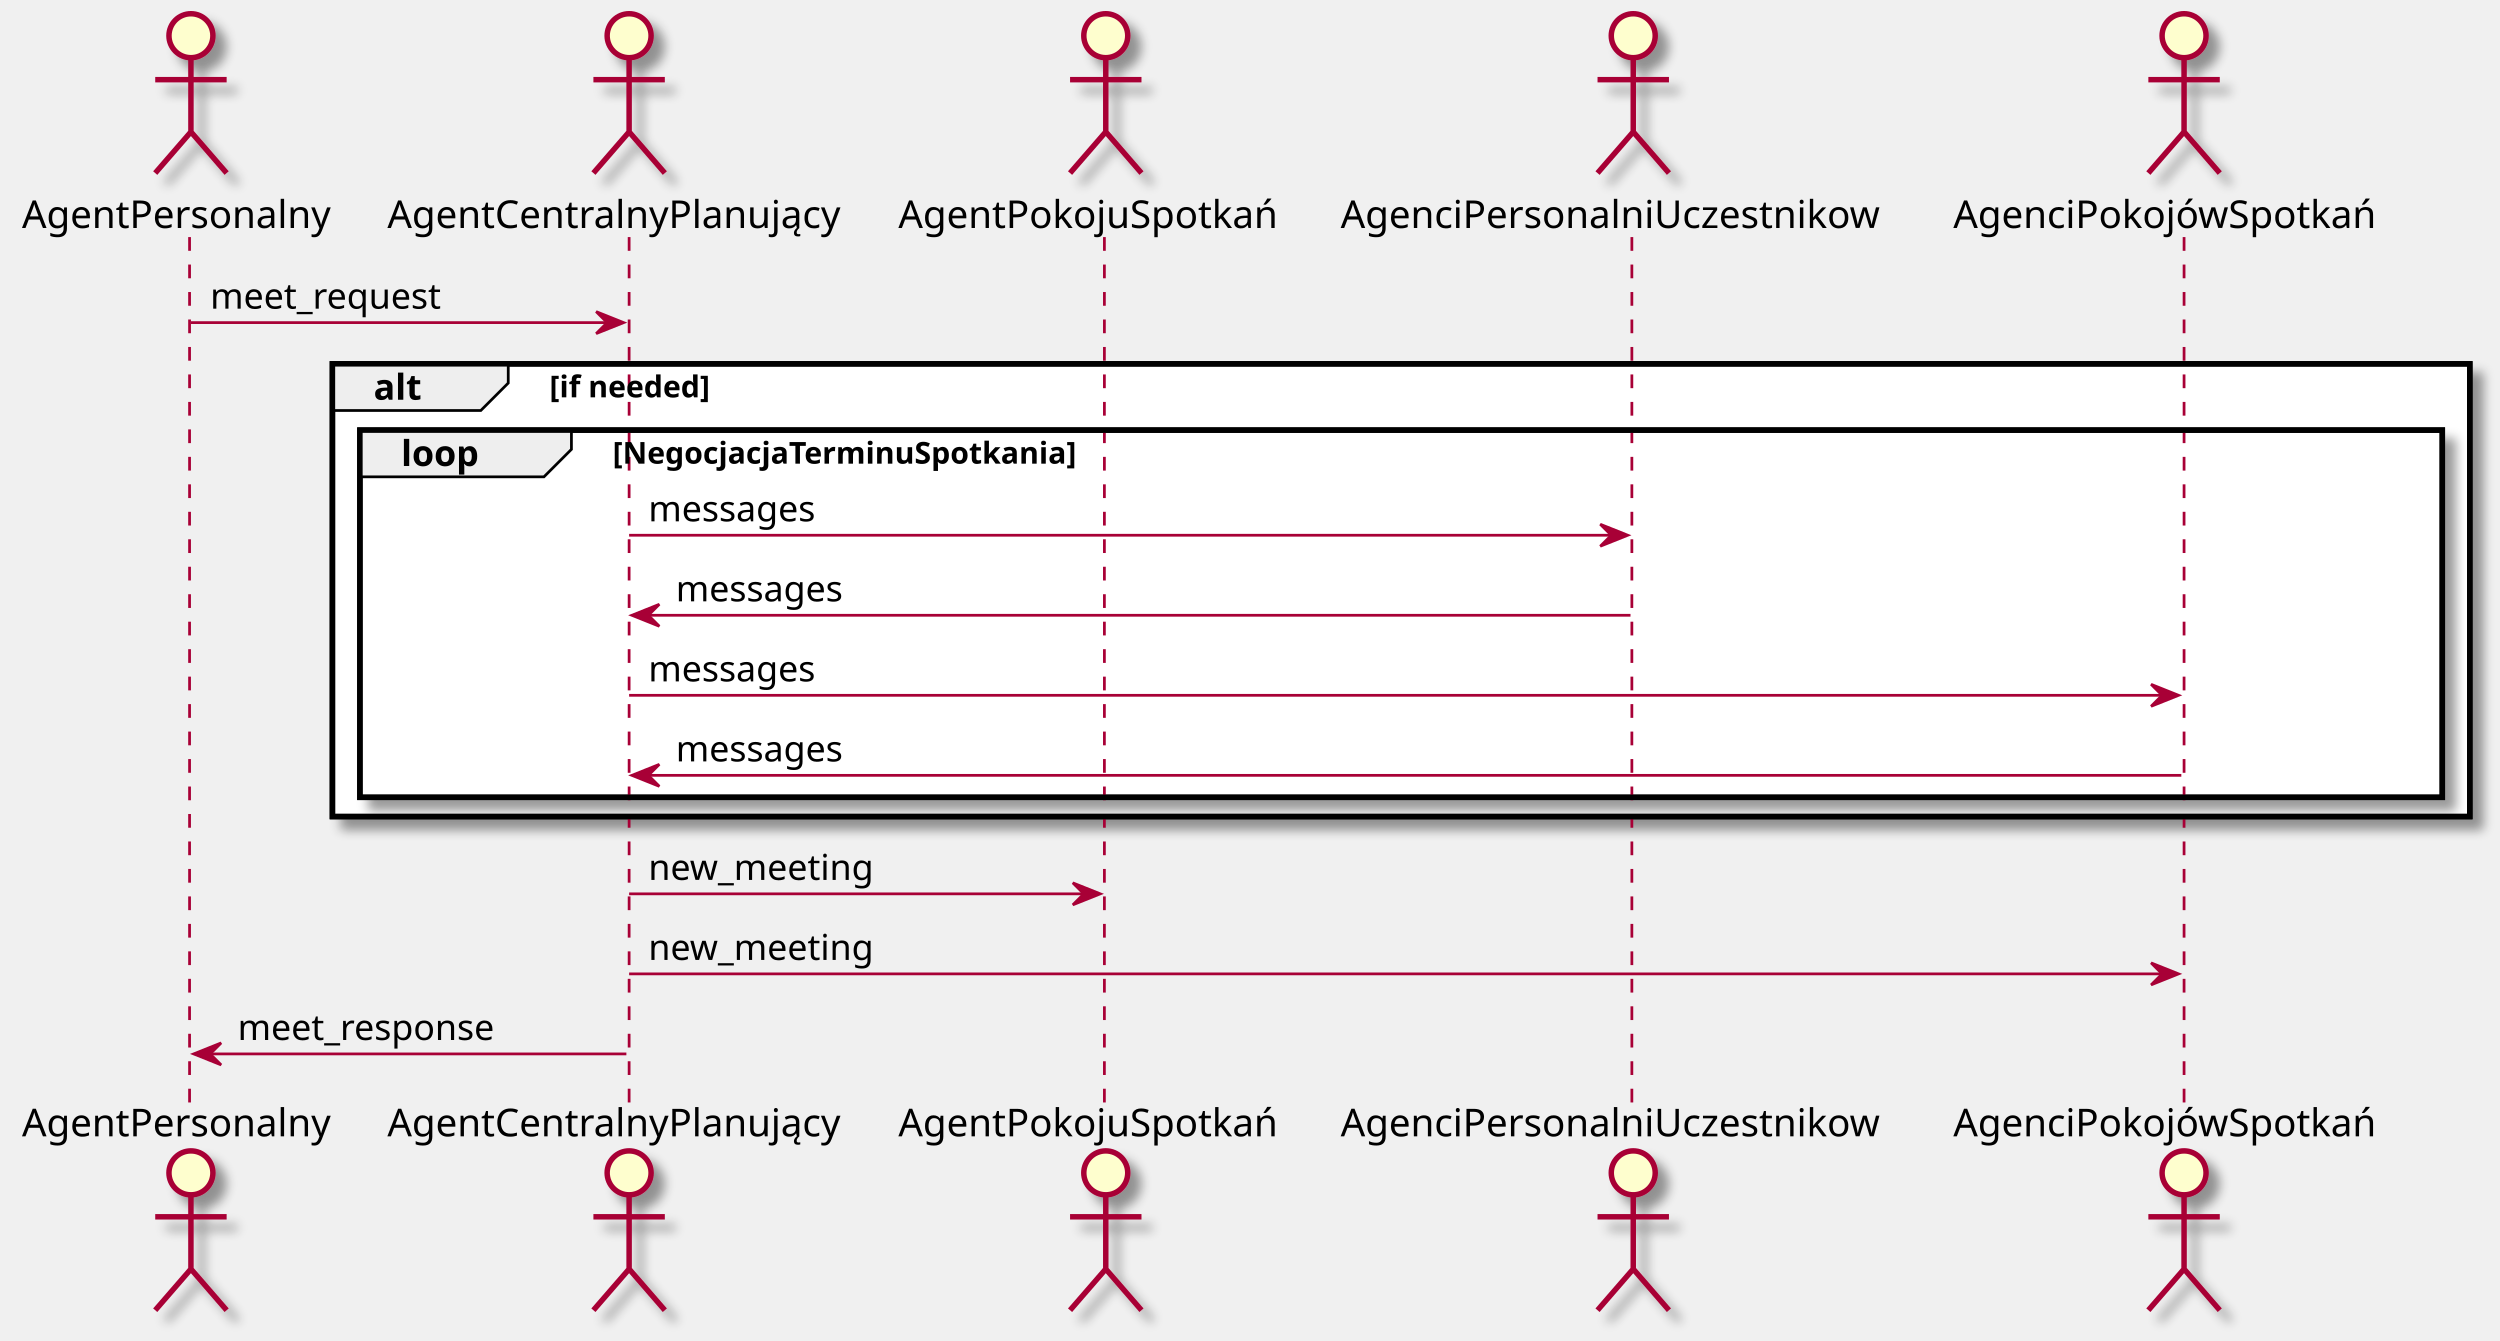
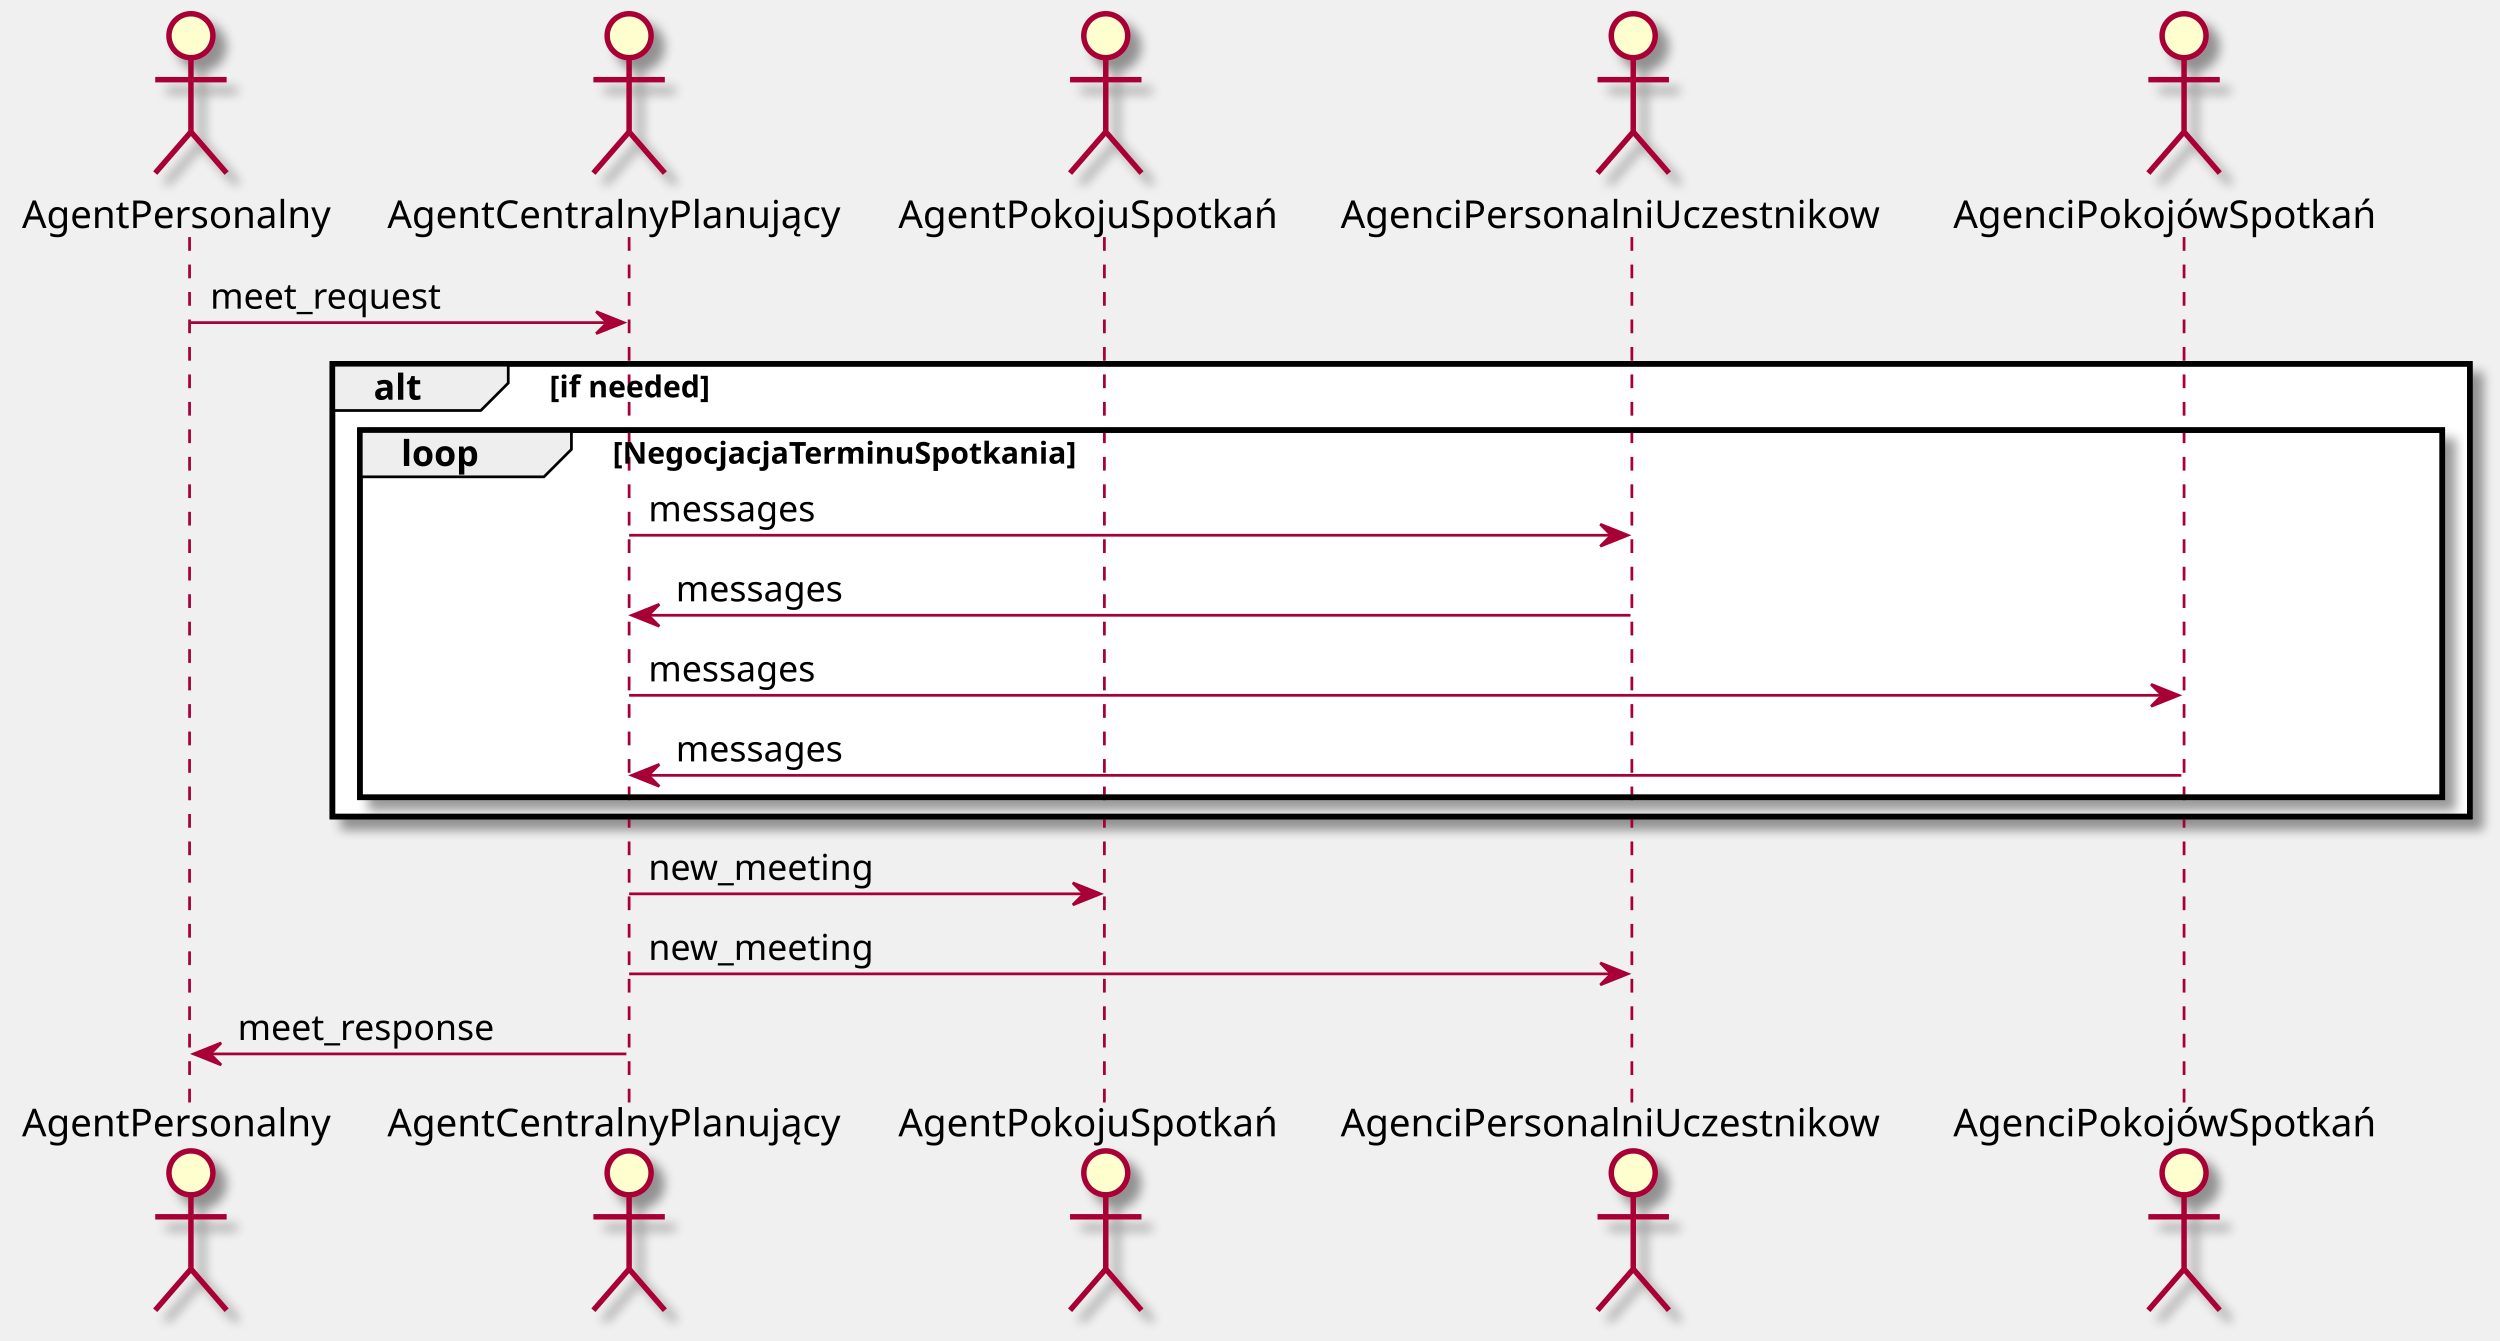
<svg xmlns="http://www.w3.org/2000/svg" contentScriptType="application/ecmascript" contentStyleType="text/css" height="488px" preserveAspectRatio="none" style="width:910px;height:488px;" version="1.1" viewBox="0 0 910 488" width="910px" zoomAndPan="magnify">
  <defs>
-     <filter height="300%" id="f1krk2a0n51jqn" width="300%" x="-1" y="-1">
+     <filter height="300%" id="f1lp1iljqkjtnx" width="300%" x="-1" y="-1">
      <feGaussianBlur result="blurOut" stdDeviation="2.0" />
      <feColorMatrix in="blurOut" result="blurOut2" type="matrix" values="0 0 0 0 0 0 0 0 0 0 0 0 0 0 0 0 0 0 .4 0" />
      <feOffset dx="4.0" dy="4.0" in="blurOut2" result="blurOut3" />
      <feBlend in="SourceGraphic" in2="blurOut3" mode="normal" />
    </filter>
  </defs>
  <g>
-     <rect fill="#FFFFFF" filter="url(#f1krk2a0n51jqn)" height="164.797" style="stroke: #000000; stroke-width: 2.0;" width="778" x="121" y="132.43" />
-     <rect fill="#FFFFFF" filter="url(#f1krk2a0n51jqn)" height="133.664" style="stroke: #000000; stroke-width: 2.0;" width="758" x="131" y="156.562" />
+     <rect fill="#FFFFFF" filter="url(#f1lp1iljqkjtnx)" height="164.797" style="stroke: #000000; stroke-width: 2.0;" width="778" x="121" y="132.43" />
+     <rect fill="#FFFFFF" filter="url(#f1lp1iljqkjtnx)" height="133.664" style="stroke: #000000; stroke-width: 2.0;" width="758" x="131" y="156.562" />
    <line style="stroke: #A80036; stroke-width: 1.0; stroke-dasharray: 5.0,5.0;" x1="69" x2="69" y1="86.297" y2="401.625" />
    <line style="stroke: #A80036; stroke-width: 1.0; stroke-dasharray: 5.0,5.0;" x1="229" x2="229" y1="86.297" y2="401.625" />
    <line style="stroke: #A80036; stroke-width: 1.0; stroke-dasharray: 5.0,5.0;" x1="402" x2="402" y1="86.297" y2="401.625" />
    <line style="stroke: #A80036; stroke-width: 1.0; stroke-dasharray: 5.0,5.0;" x1="594" x2="594" y1="86.297" y2="401.625" />
    <line style="stroke: #A80036; stroke-width: 1.0; stroke-dasharray: 5.0,5.0;" x1="795" x2="795" y1="86.297" y2="401.625" />
    <text fill="#000000" font-family="sans-serif" font-size="14" lengthAdjust="spacingAndGlyphs" textLength="117" x="8" y="82.995">AgentPersonalny</text>
-     <ellipse cx="69.5" cy="13" fill="#FEFECE" filter="url(#f1krk2a0n51jqn)" rx="8" ry="8" style="stroke: #A80036; stroke-width: 2.0;" />
-     <path d="M69.5,21 L69.5,48 M56.5,29 L82.5,29 M69.5,48 L56.5,63 M69.5,48 L82.5,63 " fill="none" filter="url(#f1krk2a0n51jqn)" style="stroke: #A80036; stroke-width: 2.0;" />
+     <ellipse cx="69.5" cy="13" fill="#FEFECE" filter="url(#f1lp1iljqkjtnx)" rx="8" ry="8" style="stroke: #A80036; stroke-width: 2.0;" />
+     <path d="M69.5,21 L69.5,48 M56.5,29 L82.5,29 M69.5,48 L56.5,63 M69.5,48 L82.5,63 " fill="none" filter="url(#f1lp1iljqkjtnx)" style="stroke: #A80036; stroke-width: 2.0;" />
    <text fill="#000000" font-family="sans-serif" font-size="14" lengthAdjust="spacingAndGlyphs" textLength="117" x="8" y="413.62">AgentPersonalny</text>
-     <ellipse cx="69.5" cy="426.922" fill="#FEFECE" filter="url(#f1krk2a0n51jqn)" rx="8" ry="8" style="stroke: #A80036; stroke-width: 2.0;" />
-     <path d="M69.5,434.922 L69.5,461.922 M56.5,442.922 L82.5,442.922 M69.5,461.922 L56.5,476.922 M69.5,461.922 L82.5,476.922 " fill="none" filter="url(#f1krk2a0n51jqn)" style="stroke: #A80036; stroke-width: 2.0;" />
+     <ellipse cx="69.5" cy="426.922" fill="#FEFECE" filter="url(#f1lp1iljqkjtnx)" rx="8" ry="8" style="stroke: #A80036; stroke-width: 2.0;" />
+     <path d="M69.5,434.922 L69.5,461.922 M56.5,442.922 L82.5,442.922 M69.5,461.922 L56.5,476.922 M69.5,461.922 L82.5,476.922 " fill="none" filter="url(#f1lp1iljqkjtnx)" style="stroke: #A80036; stroke-width: 2.0;" />
    <text fill="#000000" font-family="sans-serif" font-size="14" lengthAdjust="spacingAndGlyphs" textLength="170" x="141" y="82.995">AgentCentralnyPlanujący</text>
-     <ellipse cx="229" cy="13" fill="#FEFECE" filter="url(#f1krk2a0n51jqn)" rx="8" ry="8" style="stroke: #A80036; stroke-width: 2.0;" />
-     <path d="M229,21 L229,48 M216,29 L242,29 M229,48 L216,63 M229,48 L242,63 " fill="none" filter="url(#f1krk2a0n51jqn)" style="stroke: #A80036; stroke-width: 2.0;" />
+     <ellipse cx="229" cy="13" fill="#FEFECE" filter="url(#f1lp1iljqkjtnx)" rx="8" ry="8" style="stroke: #A80036; stroke-width: 2.0;" />
+     <path d="M229,21 L229,48 M216,29 L242,29 M229,48 L216,63 M229,48 L242,63 " fill="none" filter="url(#f1lp1iljqkjtnx)" style="stroke: #A80036; stroke-width: 2.0;" />
    <text fill="#000000" font-family="sans-serif" font-size="14" lengthAdjust="spacingAndGlyphs" textLength="170" x="141" y="413.62">AgentCentralnyPlanujący</text>
-     <ellipse cx="229" cy="426.922" fill="#FEFECE" filter="url(#f1krk2a0n51jqn)" rx="8" ry="8" style="stroke: #A80036; stroke-width: 2.0;" />
-     <path d="M229,434.922 L229,461.922 M216,442.922 L242,442.922 M229,461.922 L216,476.922 M229,461.922 L242,476.922 " fill="none" filter="url(#f1krk2a0n51jqn)" style="stroke: #A80036; stroke-width: 2.0;" />
+     <ellipse cx="229" cy="426.922" fill="#FEFECE" filter="url(#f1lp1iljqkjtnx)" rx="8" ry="8" style="stroke: #A80036; stroke-width: 2.0;" />
+     <path d="M229,434.922 L229,461.922 M216,442.922 L242,442.922 M229,461.922 L216,476.922 M229,461.922 L242,476.922 " fill="none" filter="url(#f1lp1iljqkjtnx)" style="stroke: #A80036; stroke-width: 2.0;" />
    <text fill="#000000" font-family="sans-serif" font-size="14" lengthAdjust="spacingAndGlyphs" textLength="145" x="327" y="82.995">AgentPokojuSpotkań</text>
-     <ellipse cx="402.5" cy="13" fill="#FEFECE" filter="url(#f1krk2a0n51jqn)" rx="8" ry="8" style="stroke: #A80036; stroke-width: 2.0;" />
-     <path d="M402.5,21 L402.5,48 M389.5,29 L415.5,29 M402.5,48 L389.5,63 M402.5,48 L415.5,63 " fill="none" filter="url(#f1krk2a0n51jqn)" style="stroke: #A80036; stroke-width: 2.0;" />
+     <ellipse cx="402.5" cy="13" fill="#FEFECE" filter="url(#f1lp1iljqkjtnx)" rx="8" ry="8" style="stroke: #A80036; stroke-width: 2.0;" />
+     <path d="M402.5,21 L402.5,48 M389.5,29 L415.5,29 M402.5,48 L389.5,63 M402.5,48 L415.5,63 " fill="none" filter="url(#f1lp1iljqkjtnx)" style="stroke: #A80036; stroke-width: 2.0;" />
    <text fill="#000000" font-family="sans-serif" font-size="14" lengthAdjust="spacingAndGlyphs" textLength="145" x="327" y="413.62">AgentPokojuSpotkań</text>
-     <ellipse cx="402.5" cy="426.922" fill="#FEFECE" filter="url(#f1krk2a0n51jqn)" rx="8" ry="8" style="stroke: #A80036; stroke-width: 2.0;" />
-     <path d="M402.5,434.922 L402.5,461.922 M389.5,442.922 L415.5,442.922 M402.5,461.922 L389.5,476.922 M402.5,461.922 L415.5,476.922 " fill="none" filter="url(#f1krk2a0n51jqn)" style="stroke: #A80036; stroke-width: 2.0;" />
+     <ellipse cx="402.5" cy="426.922" fill="#FEFECE" filter="url(#f1lp1iljqkjtnx)" rx="8" ry="8" style="stroke: #A80036; stroke-width: 2.0;" />
+     <path d="M402.5,434.922 L402.5,461.922 M389.5,442.922 L415.5,442.922 M402.5,461.922 L389.5,476.922 M402.5,461.922 L415.5,476.922 " fill="none" filter="url(#f1lp1iljqkjtnx)" style="stroke: #A80036; stroke-width: 2.0;" />
    <text fill="#000000" font-family="sans-serif" font-size="14" lengthAdjust="spacingAndGlyphs" textLength="207" x="488" y="82.995">AgenciPersonalniUczestnikow</text>
-     <ellipse cx="594.5" cy="13" fill="#FEFECE" filter="url(#f1krk2a0n51jqn)" rx="8" ry="8" style="stroke: #A80036; stroke-width: 2.0;" />
-     <path d="M594.5,21 L594.5,48 M581.5,29 L607.5,29 M594.5,48 L581.5,63 M594.5,48 L607.5,63 " fill="none" filter="url(#f1krk2a0n51jqn)" style="stroke: #A80036; stroke-width: 2.0;" />
+     <ellipse cx="594.5" cy="13" fill="#FEFECE" filter="url(#f1lp1iljqkjtnx)" rx="8" ry="8" style="stroke: #A80036; stroke-width: 2.0;" />
+     <path d="M594.5,21 L594.5,48 M581.5,29 L607.5,29 M594.5,48 L581.5,63 M594.5,48 L607.5,63 " fill="none" filter="url(#f1lp1iljqkjtnx)" style="stroke: #A80036; stroke-width: 2.0;" />
    <text fill="#000000" font-family="sans-serif" font-size="14" lengthAdjust="spacingAndGlyphs" textLength="207" x="488" y="413.62">AgenciPersonalniUczestnikow</text>
-     <ellipse cx="594.5" cy="426.922" fill="#FEFECE" filter="url(#f1krk2a0n51jqn)" rx="8" ry="8" style="stroke: #A80036; stroke-width: 2.0;" />
-     <path d="M594.5,434.922 L594.5,461.922 M581.5,442.922 L607.5,442.922 M594.5,461.922 L581.5,476.922 M594.5,461.922 L607.5,476.922 " fill="none" filter="url(#f1krk2a0n51jqn)" style="stroke: #A80036; stroke-width: 2.0;" />
+     <ellipse cx="594.5" cy="426.922" fill="#FEFECE" filter="url(#f1lp1iljqkjtnx)" rx="8" ry="8" style="stroke: #A80036; stroke-width: 2.0;" />
+     <path d="M594.5,434.922 L594.5,461.922 M581.5,442.922 L607.5,442.922 M594.5,461.922 L581.5,476.922 M594.5,461.922 L607.5,476.922 " fill="none" filter="url(#f1lp1iljqkjtnx)" style="stroke: #A80036; stroke-width: 2.0;" />
    <text fill="#000000" font-family="sans-serif" font-size="14" lengthAdjust="spacingAndGlyphs" textLength="162" x="711" y="82.995">AgenciPokojówSpotkań</text>
-     <ellipse cx="795" cy="13" fill="#FEFECE" filter="url(#f1krk2a0n51jqn)" rx="8" ry="8" style="stroke: #A80036; stroke-width: 2.0;" />
-     <path d="M795,21 L795,48 M782,29 L808,29 M795,48 L782,63 M795,48 L808,63 " fill="none" filter="url(#f1krk2a0n51jqn)" style="stroke: #A80036; stroke-width: 2.0;" />
+     <ellipse cx="795" cy="13" fill="#FEFECE" filter="url(#f1lp1iljqkjtnx)" rx="8" ry="8" style="stroke: #A80036; stroke-width: 2.0;" />
+     <path d="M795,21 L795,48 M782,29 L808,29 M795,48 L782,63 M795,48 L808,63 " fill="none" filter="url(#f1lp1iljqkjtnx)" style="stroke: #A80036; stroke-width: 2.0;" />
    <text fill="#000000" font-family="sans-serif" font-size="14" lengthAdjust="spacingAndGlyphs" textLength="162" x="711" y="413.62">AgenciPokojówSpotkań</text>
-     <ellipse cx="795" cy="426.922" fill="#FEFECE" filter="url(#f1krk2a0n51jqn)" rx="8" ry="8" style="stroke: #A80036; stroke-width: 2.0;" />
-     <path d="M795,434.922 L795,461.922 M782,442.922 L808,442.922 M795,461.922 L782,476.922 M795,461.922 L808,476.922 " fill="none" filter="url(#f1krk2a0n51jqn)" style="stroke: #A80036; stroke-width: 2.0;" />
+     <ellipse cx="795" cy="426.922" fill="#FEFECE" filter="url(#f1lp1iljqkjtnx)" rx="8" ry="8" style="stroke: #A80036; stroke-width: 2.0;" />
+     <path d="M795,434.922 L795,461.922 M782,442.922 L808,442.922 M795,461.922 L782,476.922 M795,461.922 L808,476.922 " fill="none" filter="url(#f1lp1iljqkjtnx)" style="stroke: #A80036; stroke-width: 2.0;" />
    <polygon fill="#A80036" points="217,113.43,227,117.43,217,121.43,221,117.43" style="stroke: #A80036; stroke-width: 1.0;" />
    <line style="stroke: #A80036; stroke-width: 1.0;" x1="69.5" x2="223" y1="117.43" y2="117.43" />
    <text fill="#000000" font-family="sans-serif" font-size="13" lengthAdjust="spacingAndGlyphs" textLength="90" x="76.5" y="112.364">meet_request</text>
    <path d="M121,132.43 L185,132.43 L185,139.43 L175,149.43 L121,149.43 L121,132.43 " fill="#EEEEEE" style="stroke: #000000; stroke-width: 1.0;" />
    <rect fill="none" height="164.797" style="stroke: #000000; stroke-width: 2.0;" width="778" x="121" y="132.43" />
    <text fill="#000000" font-family="sans-serif" font-size="13" font-weight="bold" lengthAdjust="spacingAndGlyphs" textLength="19" x="136" y="145.497">alt</text>
    <text fill="#000000" font-family="sans-serif" font-size="11" font-weight="bold" lengthAdjust="spacingAndGlyphs" textLength="71" x="200" y="144.64">[if needed]</text>
    <path d="M131,156.562 L208,156.562 L208,163.562 L198,173.562 L131,173.562 L131,156.562 " fill="#EEEEEE" style="stroke: #000000; stroke-width: 1.0;" />
    <rect fill="none" height="133.664" style="stroke: #000000; stroke-width: 2.0;" width="758" x="131" y="156.562" />
    <text fill="#000000" font-family="sans-serif" font-size="13" font-weight="bold" lengthAdjust="spacingAndGlyphs" textLength="32" x="146" y="169.629">loop</text>
    <text fill="#000000" font-family="sans-serif" font-size="11" font-weight="bold" lengthAdjust="spacingAndGlyphs" textLength="197" x="223" y="168.773">[NegocjacjaTerminuSpotkania]</text>
    <polygon fill="#A80036" points="582.5,190.828,592.5,194.828,582.5,198.828,586.5,194.828" style="stroke: #A80036; stroke-width: 1.0;" />
    <line style="stroke: #A80036; stroke-width: 1.0;" x1="229" x2="588.5" y1="194.828" y2="194.828" />
    <text fill="#000000" font-family="sans-serif" font-size="13" lengthAdjust="spacingAndGlyphs" textLength="66" x="236" y="189.762">messages</text>
    <polygon fill="#A80036" points="240,219.961,230,223.961,240,227.961,236,223.961" style="stroke: #A80036; stroke-width: 1.0;" />
    <line style="stroke: #A80036; stroke-width: 1.0;" x1="234" x2="593.5" y1="223.961" y2="223.961" />
    <text fill="#000000" font-family="sans-serif" font-size="13" lengthAdjust="spacingAndGlyphs" textLength="66" x="246" y="218.895">messages</text>
    <polygon fill="#A80036" points="783,249.094,793,253.094,783,257.094,787,253.094" style="stroke: #A80036; stroke-width: 1.0;" />
    <line style="stroke: #A80036; stroke-width: 1.0;" x1="229" x2="789" y1="253.094" y2="253.094" />
    <text fill="#000000" font-family="sans-serif" font-size="13" lengthAdjust="spacingAndGlyphs" textLength="66" x="236" y="248.028">messages</text>
    <polygon fill="#A80036" points="240,278.227,230,282.227,240,286.227,236,282.227" style="stroke: #A80036; stroke-width: 1.0;" />
    <line style="stroke: #A80036; stroke-width: 1.0;" x1="234" x2="794" y1="282.227" y2="282.227" />
    <text fill="#000000" font-family="sans-serif" font-size="13" lengthAdjust="spacingAndGlyphs" textLength="66" x="246" y="277.161">messages</text>
    <polygon fill="#A80036" points="390.5,321.359,400.5,325.359,390.5,329.359,394.5,325.359" style="stroke: #A80036; stroke-width: 1.0;" />
    <line style="stroke: #A80036; stroke-width: 1.0;" x1="229" x2="396.5" y1="325.359" y2="325.359" />
    <text fill="#000000" font-family="sans-serif" font-size="13" lengthAdjust="spacingAndGlyphs" textLength="85" x="236" y="320.293">new_meeting</text>
-     <polygon fill="#A80036" points="783,350.492,793,354.492,783,358.492,787,354.492" style="stroke: #A80036; stroke-width: 1.0;" />
-     <line style="stroke: #A80036; stroke-width: 1.0;" x1="229" x2="789" y1="354.492" y2="354.492" />
+     <polygon fill="#A80036" points="582.5,350.492,592.5,354.492,582.5,358.492,586.5,354.492" style="stroke: #A80036; stroke-width: 1.0;" />
+     <line style="stroke: #A80036; stroke-width: 1.0;" x1="229" x2="588.5" y1="354.492" y2="354.492" />
    <text fill="#000000" font-family="sans-serif" font-size="13" lengthAdjust="spacingAndGlyphs" textLength="85" x="236" y="349.426">new_meeting</text>
    <polygon fill="#A80036" points="80.5,379.625,70.5,383.625,80.5,387.625,76.5,383.625" style="stroke: #A80036; stroke-width: 1.0;" />
    <line style="stroke: #A80036; stroke-width: 1.0;" x1="74.5" x2="228" y1="383.625" y2="383.625" />
    <text fill="#000000" font-family="sans-serif" font-size="13" lengthAdjust="spacingAndGlyphs" textLength="100" x="86.5" y="378.559">meet_response</text>
  </g>
</svg>
